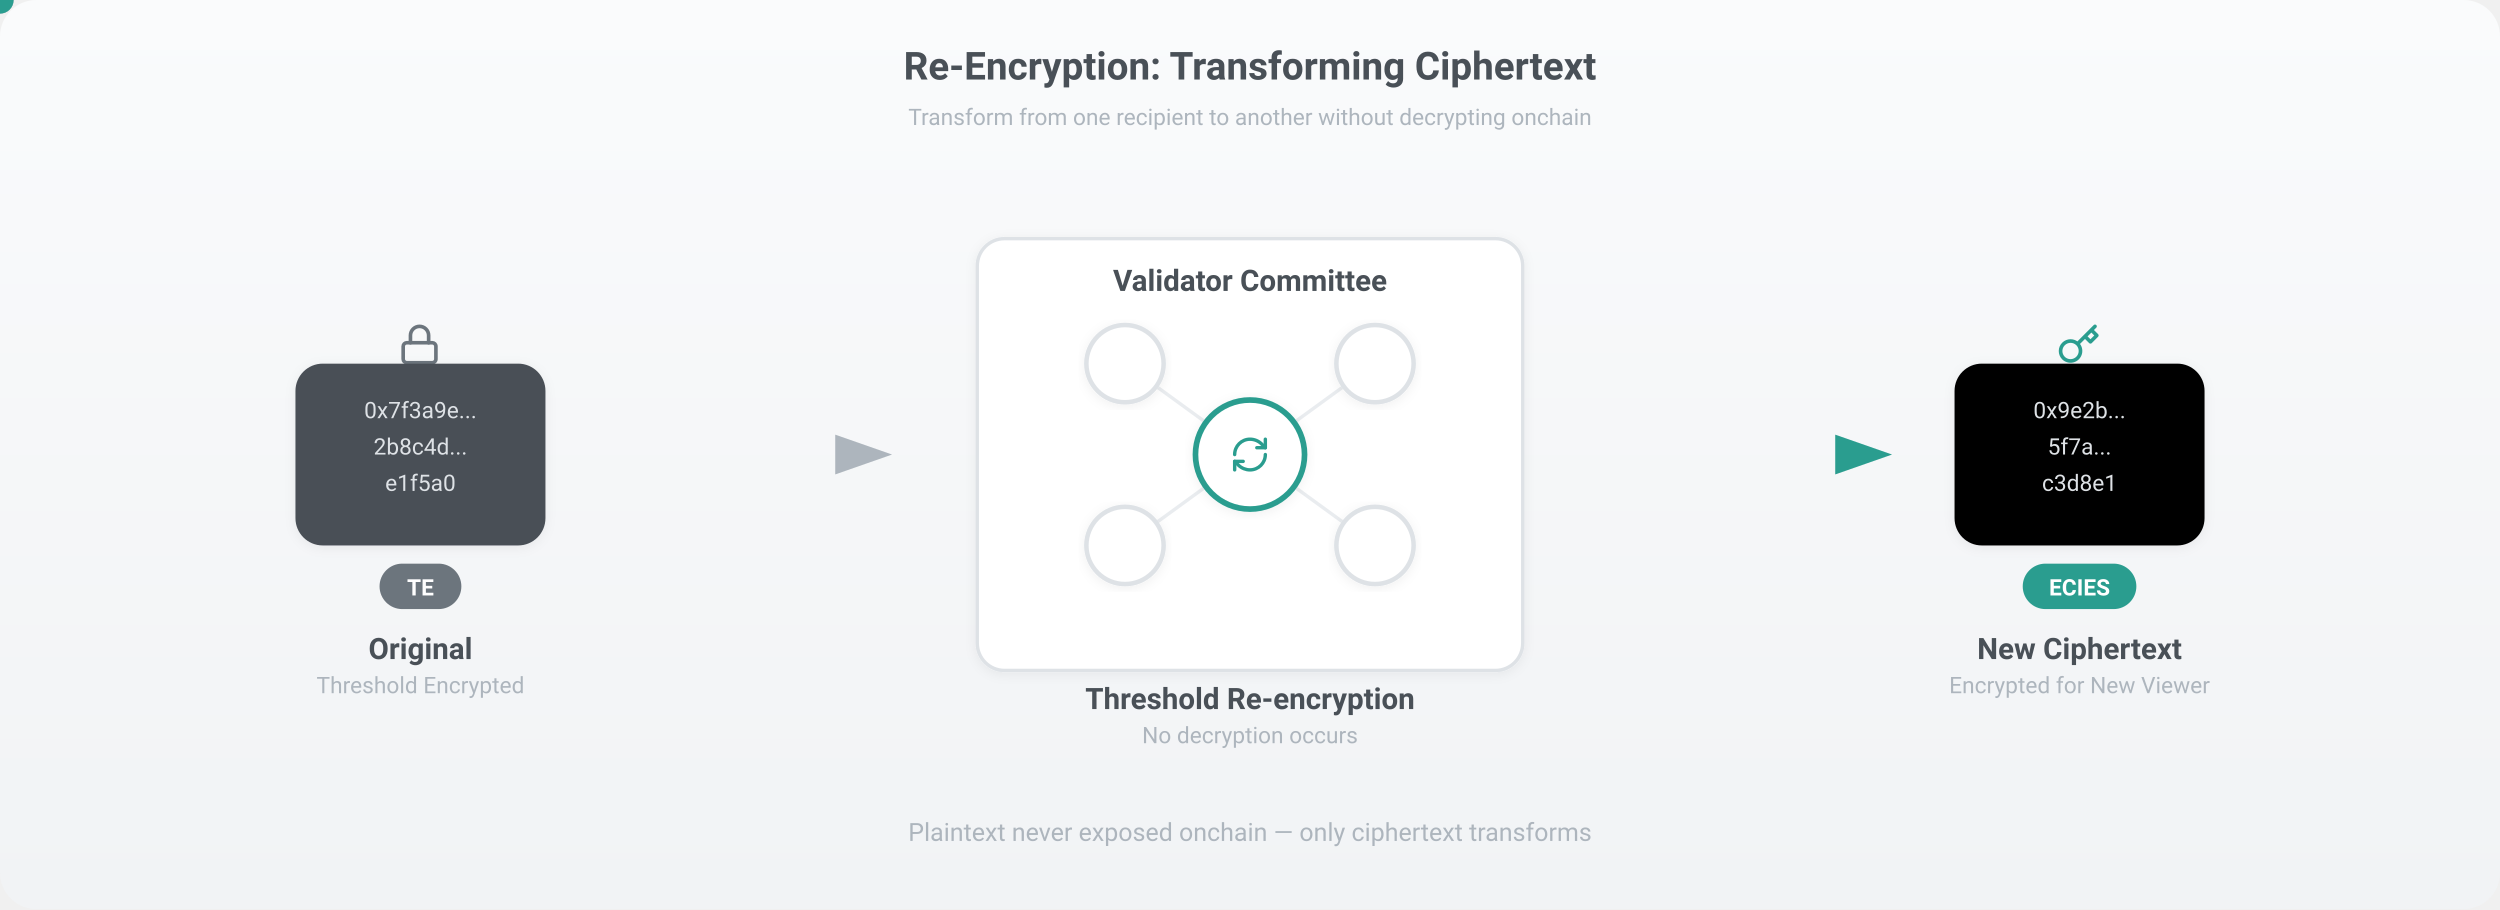
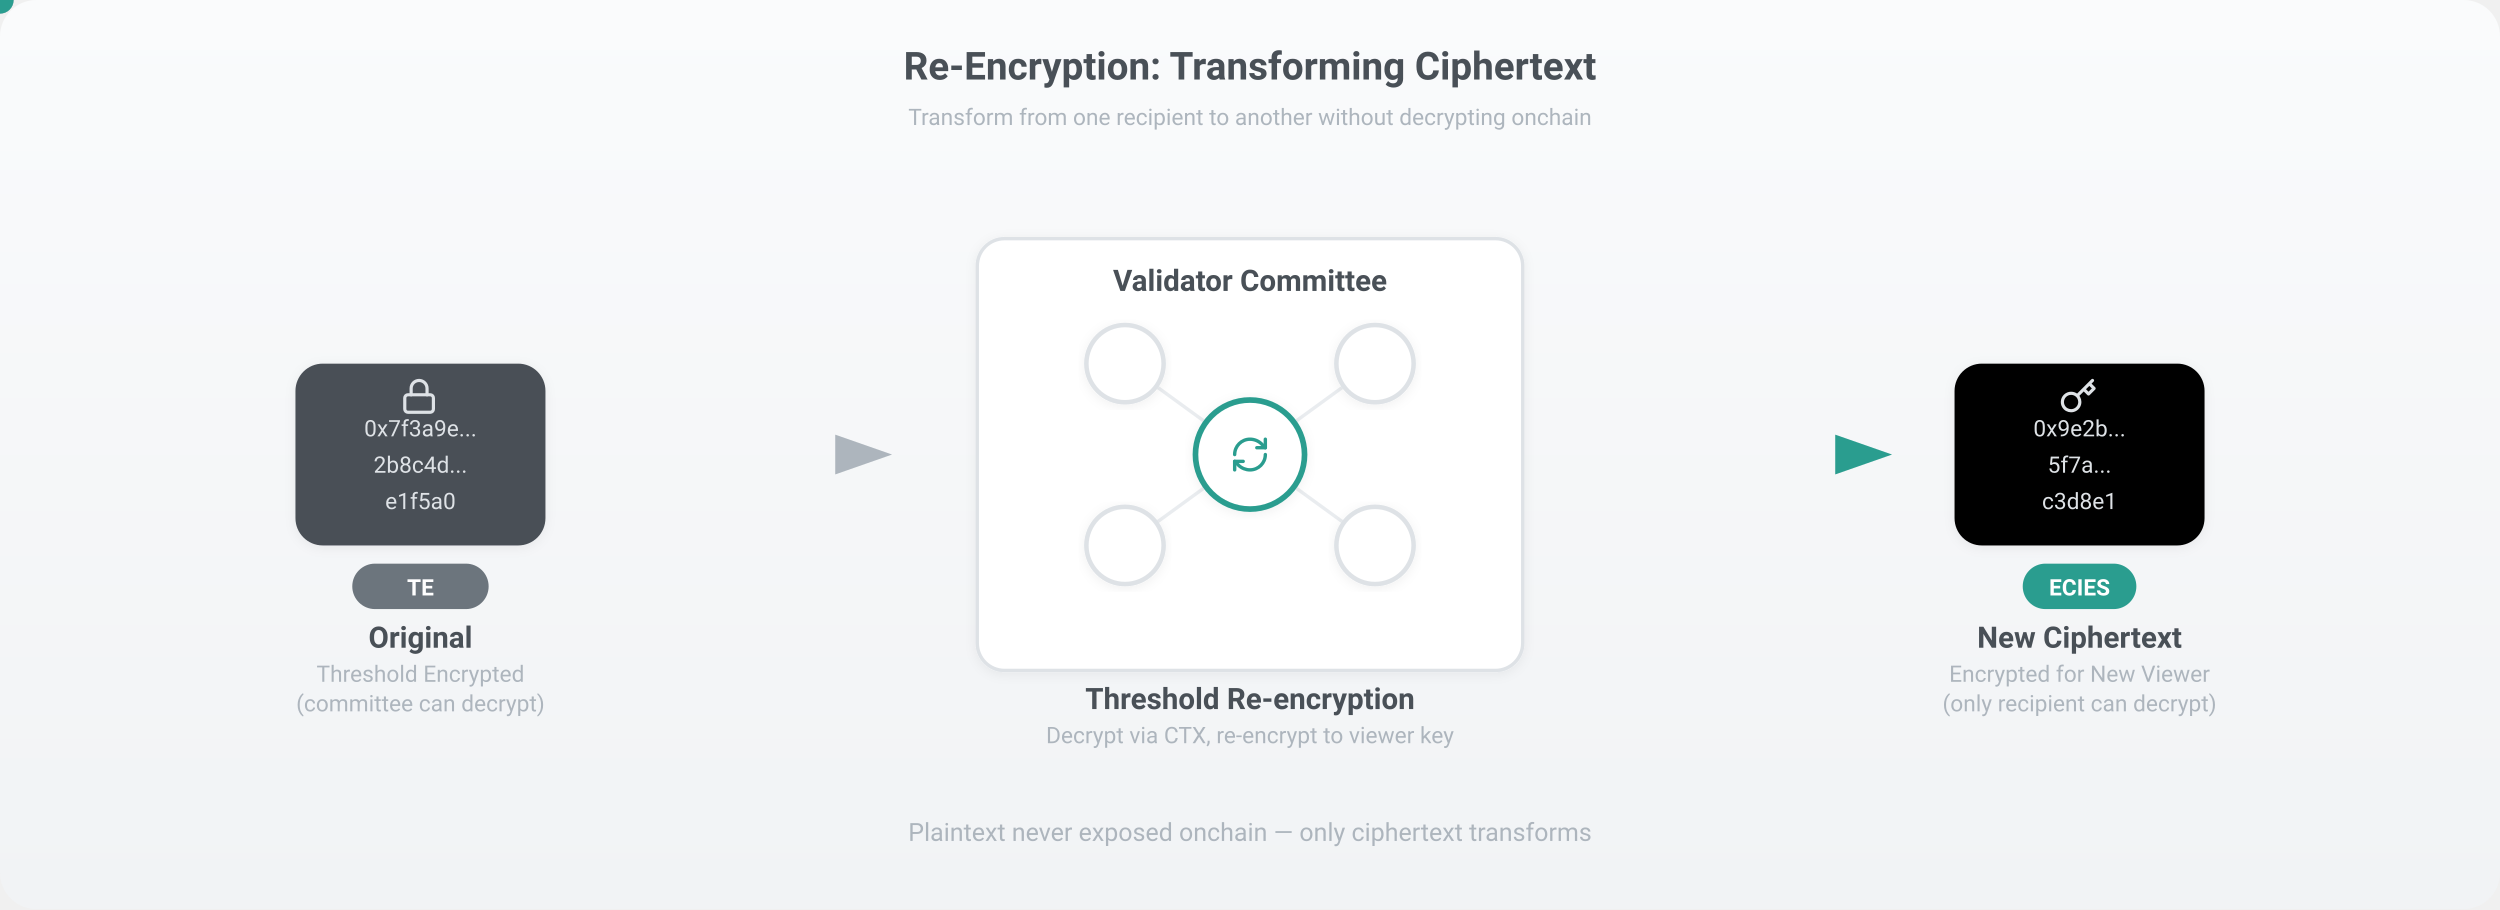
<svg xmlns="http://www.w3.org/2000/svg" viewBox="0 0 1100 400" role="img" aria-label="Re-encryption transformation flow showing ciphertext transformation through validator committee">
  <defs>
    <filter id="shadow">
      <feDropShadow dx="0" dy="1" stdDeviation="2.5" flood-color="#000" flood-opacity="0.06" />
    </filter>
    <marker id="arr-dark" markerWidth="10" markerHeight="7" refX="9" refY="3.5" orient="auto">
      <path d="M0,0 L10,3.5 L0,7" fill="#adb5bd" />
    </marker>
    <marker id="arr-teal" markerWidth="10" markerHeight="7" refX="9" refY="3.5" orient="auto">
      <path d="M0,0 L10,3.5 L0,7" fill="#2a9d8f" />
    </marker>
    <linearGradient id="bg" x1="0" y1="0" x2="0" y2="1">
      <stop offset="0%" stop-color="#fafbfc" />
      <stop offset="100%" stop-color="#f1f3f5" />
    </linearGradient>
  </defs>
  <style>
    @media (prefers-reduced-motion: reduce) { * { animation: none !important; } }
    .text { font-family: -apple-system, BlinkMacSystemFont, 'Segoe UI', Roboto, sans-serif; }
    .badge-text { font-size: 10px; font-weight: 700; fill: white; text-anchor: middle; }
    .node-label { font-size: 13px; font-weight: 600; fill: #495057; text-anchor: middle; }
    .sub { font-size: 10px; fill: #adb5bd; text-anchor: middle; }
  </style>
  <rect width="1100" height="400" fill="url(#bg)" rx="16" />
  <text x="550" y="35" font-size="17" font-weight="700" fill="#495057" text-anchor="middle" class="text">Re-Encryption: Transforming Ciphertext</text>
  <text x="550" y="55" class="sub text">Transform from one recipient to another without decrypting onchain</text>
  <g transform="translate(185, 200)">
    <circle r="58" fill="#6c757d" opacity="0">
      <animate attributeName="opacity" values="0;0.12;0" dur="3s" calcMode="spline" keySplines="0.4 0 0.6 1;0.4 0 0.6 1" repeatCount="indefinite" />
      <animate attributeName="r" values="55;72;55" dur="3s" calcMode="spline" keySplines="0.4 0 0.6 1;0.4 0 0.6 1" repeatCount="indefinite" />
    </circle>
-     <g transform="translate(-10, -58) scale(0.8)" stroke="#6c757d" fill="none" stroke-width="2" stroke-linecap="round" stroke-linejoin="round">
+     <rect x="-55" y="-40" width="110" height="80" rx="12" fill="#495057" filter="url(#shadow)" />
+     <g transform="translate(-9, -34) scale(0.7)" stroke="#dee2e6" fill="none" stroke-width="2" stroke-linecap="round" stroke-linejoin="round">
      <rect width="18" height="11" x="3" y="11" rx="2" ry="2" />
      <path d="M7 11V7a5 5 0 0 1 10 0v4" />
    </g>
-     <rect x="-55" y="-40" width="110" height="80" rx="12" fill="#495057" filter="url(#shadow)" />
-     <text x="0" y="-16" fill="#dee2e6" font-size="10" text-anchor="middle" font-family="monospace" class="text">0x7f3a9e...</text>
-     <text x="0" y="0" fill="#dee2e6" font-size="10" text-anchor="middle" font-family="monospace" class="text">2b8c4d...</text>
-     <text x="0" y="16" fill="#dee2e6" font-size="10" text-anchor="middle" font-family="monospace" class="text">e1f5a0</text>
-     <rect x="-18" y="48" width="36" height="20" rx="10" fill="#6c757d" />
+     <text x="0" y="-8" fill="#dee2e6" font-size="10" text-anchor="middle" font-family="monospace" class="text">0x7f3a9e...</text>
+     <text x="0" y="8" fill="#dee2e6" font-size="10" text-anchor="middle" font-family="monospace" class="text">2b8c4d...</text>
+     <text x="0" y="24" fill="#dee2e6" font-size="10" text-anchor="middle" font-family="monospace" class="text">e1f5a0</text>
+     <rect x="-30" y="48" width="60" height="20" rx="10" fill="#6c757d" />
    <text x="0" y="62" class="badge-text text">TE</text>
-     <text x="0" y="90" class="node-label text">Original</text>
-     <text x="0" y="105" class="sub text">Threshold Encrypted</text>
+     <text x="0" y="85" class="node-label text">Original</text>
+     <text x="0" y="100" class="sub text">Threshold Encrypted</text>
+     <text x="0" y="113" class="sub text">(committee can decrypt)</text>
  </g>
  <line x1="260" y1="200" x2="390" y2="200" stroke="#dee2e6" stroke-width="2.5" stroke-dasharray="130" stroke-dashoffset="130" marker-end="url(#arr-dark)">
    <animate attributeName="stroke-dashoffset" values="130;0" dur="1.5s" repeatCount="indefinite" />
  </line>
  <circle r="6" fill="#adb5bd">
    <animate attributeName="cx" values="260;390" dur="1.5s" calcMode="spline" keySplines="0.4 0 0.6 1" repeatCount="indefinite" />
    <animate attributeName="cy" values="200;200" dur="1.5s" repeatCount="indefinite" />
    <animate attributeName="opacity" values="0.8;0" dur="1.5s" repeatCount="indefinite" />
  </circle>
  <g transform="translate(550, 200)">
    <rect x="-120" y="-95" width="240" height="190" rx="12" fill="white" stroke="#dee2e6" stroke-width="1.5" filter="url(#shadow)" />
    <text x="0" y="-72" class="node-label text" font-size="12">Validator Committee</text>
    <line x1="-55" y1="-40" x2="0" y2="0" stroke="#e9ecef" stroke-width="1.5" />
    <line x1="55" y1="-40" x2="0" y2="0" stroke="#e9ecef" stroke-width="1.5" />
    <line x1="-55" y1="40" x2="0" y2="0" stroke="#e9ecef" stroke-width="1.5" />
    <line x1="55" y1="40" x2="0" y2="0" stroke="#e9ecef" stroke-width="1.5" />
    <line x1="-55" y1="-40" x2="0" y2="0" stroke="#2a9d8f" stroke-width="2.5" opacity="0">
      <animate attributeName="opacity" values="0;0.7;0" dur="2s" calcMode="spline" keySplines="0.4 0 0.6 1;0.4 0 0.6 1" repeatCount="indefinite" />
    </line>
    <line x1="55" y1="-40" x2="0" y2="0" stroke="#2a9d8f" stroke-width="2.5" opacity="0">
      <animate attributeName="opacity" values="0;0.7;0" dur="2s" begin="0.5s" calcMode="spline" keySplines="0.4 0 0.6 1;0.4 0 0.6 1" repeatCount="indefinite" />
    </line>
    <line x1="-55" y1="40" x2="0" y2="0" stroke="#2a9d8f" stroke-width="2.5" opacity="0">
      <animate attributeName="opacity" values="0;0.7;0" dur="2s" begin="1s" calcMode="spline" keySplines="0.4 0 0.6 1;0.4 0 0.6 1" repeatCount="indefinite" />
    </line>
    <line x1="55" y1="40" x2="0" y2="0" stroke="#2a9d8f" stroke-width="2.5" opacity="0">
      <animate attributeName="opacity" values="0;0.7;0" dur="2s" begin="1.5s" calcMode="spline" keySplines="0.4 0 0.6 1;0.4 0 0.6 1" repeatCount="indefinite" />
    </line>
    <circle r="24" fill="white" stroke="#2a9d8f" stroke-width="2.5" filter="url(#shadow)">
      <animate attributeName="r" values="24;26;24" dur="3s" calcMode="spline" keySplines="0.4 0 0.6 1;0.4 0 0.6 1" repeatCount="indefinite" />
    </circle>
    <g transform="translate(-9, -9) scale(0.75)" stroke="#2a9d8f" fill="none" stroke-width="2" stroke-linecap="round" stroke-linejoin="round">
      <path d="M3 12a9 9 0 0 1 9-9 9.75 9.75 0 0 1 6.74 2.74L21 8" />
      <path d="M21 3v5h-5" />
      <path d="M21 12a9 9 0 0 1-9 9 9.75 9.75 0 0 1-6.74-2.74L3 16" />
      <path d="M8 16H3v5" />
    </g>
    <circle cx="-55" cy="-40" r="17" fill="white" stroke="#dee2e6" stroke-width="2" filter="url(#shadow)">
      <animate attributeName="stroke" values="#dee2e6;#2a9d8f;#dee2e6" dur="2.5s" repeatCount="indefinite" />
    </circle>
    <text x="-55" y="-36" class="badge-text text" fill="#6c757d" font-size="9">V1</text>
    <circle cx="55" cy="-40" r="17" fill="white" stroke="#dee2e6" stroke-width="2" filter="url(#shadow)">
      <animate attributeName="stroke" values="#dee2e6;#2a9d8f;#dee2e6" dur="2.5s" begin="0.6s" repeatCount="indefinite" />
    </circle>
    <text x="55" y="-36" class="badge-text text" fill="#6c757d" font-size="9">V2</text>
    <circle cx="-55" cy="40" r="17" fill="white" stroke="#dee2e6" stroke-width="2" filter="url(#shadow)">
      <animate attributeName="stroke" values="#dee2e6;#2a9d8f;#dee2e6" dur="2.5s" begin="1.2s" repeatCount="indefinite" />
    </circle>
    <text x="-55" y="44" class="badge-text text" fill="#6c757d" font-size="9">V3</text>
    <circle cx="55" cy="40" r="17" fill="white" stroke="#dee2e6" stroke-width="2" filter="url(#shadow)">
      <animate attributeName="stroke" values="#dee2e6;#2a9d8f;#dee2e6" dur="2.5s" begin="1.8s" repeatCount="indefinite" />
    </circle>
    <text x="55" y="44" class="badge-text text" fill="#6c757d" font-size="9">V4</text>
    <text x="0" y="112" class="node-label text" font-size="11">Threshold Re-encryption</text>
-     <text x="0" y="127" class="sub text">No decryption occurs</text>
+     <text x="0" y="127" class="sub text">Decrypt via CTX, re-encrypt to viewer key</text>
  </g>
  <line x1="700" y1="200" x2="830" y2="200" stroke="#2a9d8f" stroke-width="2.5" stroke-dasharray="130" stroke-dashoffset="130" marker-end="url(#arr-teal)">
    <animate attributeName="stroke-dashoffset" values="130;0" dur="1.5s" begin="0.3s" repeatCount="indefinite" />
  </line>
  <circle r="6" fill="#2a9d8f">
    <animate attributeName="cx" values="700;830" dur="1.5s" begin="0.3s" calcMode="spline" keySplines="0.4 0 0.6 1" repeatCount="indefinite" />
    <animate attributeName="cy" values="200;200" dur="1.5s" begin="0.3s" repeatCount="indefinite" />
    <animate attributeName="opacity" values="0.8;0" dur="1.5s" begin="0.3s" repeatCount="indefinite" />
  </circle>
  <g transform="translate(915, 200)">
    <circle r="58" fill="#2a9d8f" opacity="0">
      <animate attributeName="opacity" values="0;0.12;0" dur="3s" begin="0.5s" calcMode="spline" keySplines="0.4 0 0.6 1;0.4 0 0.6 1" repeatCount="indefinite" />
      <animate attributeName="r" values="55;72;55" dur="3s" begin="0.5s" calcMode="spline" keySplines="0.4 0 0.6 1;0.4 0 0.6 1" repeatCount="indefinite" />
    </circle>
-     <g transform="translate(-10, -58) scale(0.8)" stroke="#2a9d8f" fill="none" stroke-width="2" stroke-linecap="round" stroke-linejoin="round">
-       <path d="M21 2l-2 2m-7.61 7.61a5.5 5.5 0 1 1-7.778 7.778 5.5 5.5 0 0 1 7.777-7.777zm0 0L15.5 7.5m0 0l3 3L22 7l-3-3m-3.5 3.5L19 4" />
-     </g>
    <rect x="-55" y="-40" width="110" height="80" rx="12" filter="url(#shadow)">
      <animate attributeName="fill" values="#495057;#495057;#2a9d8f;#2a9d8f;#495057" dur="5s" repeatCount="indefinite" />
    </rect>
-     <text x="0" y="-16" fill="#dee2e6" font-size="10" text-anchor="middle" font-family="monospace" class="text">0x9e2b...</text>
-     <text x="0" y="0" fill="#dee2e6" font-size="10" text-anchor="middle" font-family="monospace" class="text">5f7a...</text>
-     <text x="0" y="16" fill="#dee2e6" font-size="10" text-anchor="middle" font-family="monospace" class="text">c3d8e1</text>
+     <g transform="translate(-9, -34) scale(0.7)" stroke="#dee2e6" fill="none" stroke-width="2" stroke-linecap="round" stroke-linejoin="round">
+       <path d="M21 2l-2 2m-7.61 7.61a5.5 5.5 0 1 1-7.778 7.778 5.5 5.5 0 0 1 7.777-7.777zm0 0L15.5 7.5m0 0l3 3L22 7l-3-3m-3.5 3.5L19 4" />
+     </g>
+     <text x="0" y="-8" fill="#dee2e6" font-size="10" text-anchor="middle" font-family="monospace" class="text">0x9e2b...</text>
+     <text x="0" y="8" fill="#dee2e6" font-size="10" text-anchor="middle" font-family="monospace" class="text">5f7a...</text>
+     <text x="0" y="24" fill="#dee2e6" font-size="10" text-anchor="middle" font-family="monospace" class="text">c3d8e1</text>
    <rect x="-25" y="48" width="50" height="20" rx="10" fill="#2a9d8f" />
    <text x="0" y="62" class="badge-text text">ECIES</text>
-     <text x="0" y="90" class="node-label text">New Ciphertext</text>
-     <text x="0" y="105" class="sub text">Encrypted for New Viewer</text>
+     <text x="0" y="85" class="node-label text">New Ciphertext</text>
+     <text x="0" y="100" class="sub text">Encrypted for New Viewer</text>
+     <text x="0" y="113" class="sub text">(only recipient can decrypt)</text>
  </g>
  <text x="550" y="370" font-size="11" fill="#adb5bd" text-anchor="middle" class="text">Plaintext never exposed onchain — only ciphertext transforms</text>
</svg>
